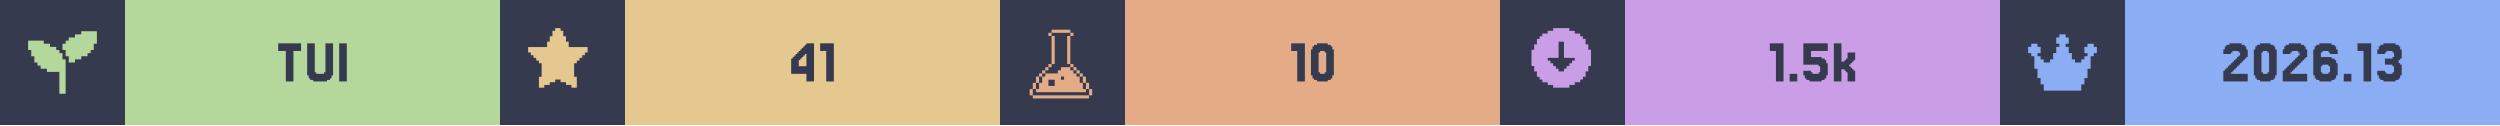
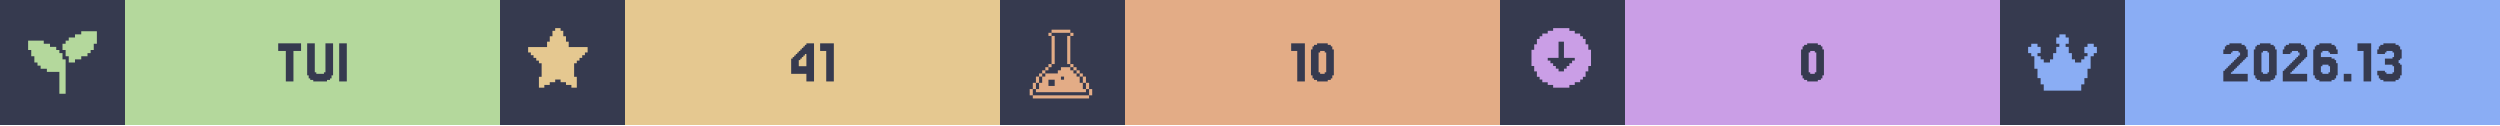
<svg xmlns="http://www.w3.org/2000/svg" width="1200" viewBox="0 0 200 10">
  <g>
    <rect width="200" height="10" fill="#363a4f" />
    <g class="badge" transform="translate(0 0)">
      <path transform="translate(2 2) scale(0.25)" fill="#b4d89c" d="M 18 2 L 18 3 L 16 3 L 16 4 L 14 4 L 14 5 L 13 5 L 13 6 L 12 6 L 12 8 L 13 8 L 13 10 L 14 10 L 14 12 L 16 12 L 16 11 L 18 11 L 18 10 L 20 10 L 20 9 L 21 9 L 21 8 L 22 8 L 22 6 L 23 6 L 23 2 L 18 2 z M 1 5 L 1 8 L 2 8 L 2 10 L 3 10 L 3 12 L 4 12 L 4 13 L 5 13 L 5 14 L 7 14 L 7 15 L 11 15 L 11 22 L 13 22 L 13 11 L 12 11 L 12 9 L 11 9 L 11 8 L 10 8 L 10 7 L 8 7 L 8 6 L 6 6 L 6 5 L 1 5 z" />
      <rect fill="#b4d89c" width="30" height="10" x="10" y="0" />
      <path fill="#363a4f" d="M24.085 3.467V4.077H23.476V6.516H22.866V4.077H22.256V3.467Z M25.305 5.785V5.907H25.915V5.785H26.037V3.467H26.646V6.029H26.524V6.272H26.402V6.394H26.159V6.516H25.061V6.394H24.817V6.272H24.695V6.029H24.573V3.467H25.183V5.785Z M27.744 3.467V6.516H27.134V3.467Z" />
    </g>
    <g class="badge" transform="translate(40 0)">
      <path transform="" fill="#e5c890" d="M5.929 6.145h.216v.866h-.433v-.217H5.28v-.216h-.432v-.216h-.433v.216H3.98v.216h-.433v.217h-.433v-.866h.217V5.063h-.217v-.216H2.9V4.63h-.217v-.216h-.216v-.217H2.25v-.432h1.515v-.433h.216v-.433h.216v-.433h.217V2.25h.433v.216h.216v.433h.216v.433h.217v.433H7.01v.432h-.217v.217h-.216v.216h-.216v.217h-.217v.216H5.93z" />
      <rect fill="#e5c890" width="30" height="10" x="10" y="0" />
      <path fill="#363a4f" d="M23.902 4.199V4.077H24.024V3.955H24.146V3.833H24.268V3.711H24.39V3.589H24.512V3.467H25.122V6.516H24.512V5.907H23.293V4.687H23.415V4.565H23.537V4.443H23.659V4.321H23.78V4.199ZM24.146 4.565V4.687H24.024V4.809H23.902V5.297H24.512V4.321H24.39V4.443H24.268V4.565Z M26.707 3.467V6.516H26.098V4.077H25.61V3.467Z" />
    </g>
    <g class="badge" transform="translate(80 0)">
      <path transform="translate(2 2) scale(0.25)" fill="#e3ac86" d="M 8.502 1.5 L 8.502 2.5 L 14.504 2.5 L 14.504 1.5 L 8.502 1.5 z M 14.504 2.5 L 14.504 3.5 L 15.504 3.5 L 15.504 2.5 L 14.504 2.5 z M 14.504 3.5 L 13.502 3.5 L 13.502 12.502 L 14.504 12.502 L 14.504 3.5 z M 14.504 12.502 L 14.504 13.502 L 15.504 13.502 L 15.504 12.502 L 14.504 12.502 z M 15.504 13.502 L 15.504 14.504 L 16.504 14.504 L 16.504 15.504 L 17.504 15.504 L 17.504 16.504 L 18.504 16.504 L 18.504 15.502 L 17.504 15.502 L 17.504 14.502 L 16.504 14.502 L 16.504 13.502 L 15.504 13.502 z M 18.504 16.504 L 18.504 18.504 L 19.504 18.504 L 19.504 16.504 L 18.504 16.504 z M 19.504 18.504 L 19.504 20.504 L 20.504 20.504 L 20.504 18.504 L 19.504 18.504 z M 20.504 20.504 L 20.504 22.504 L 21.504 22.504 L 21.504 20.504 L 20.504 20.504 z M 19.504 20.504 L 18.504 20.504 L 18.504 18.504 L 17.504 18.504 L 17.504 16.504 L 16.504 16.504 L 16.504 15.504 L 15.504 15.504 L 15.504 14.504 L 14.504 14.504 L 14.504 13.502 L 11.502 13.502 L 11.502 14.504 L 10.502 14.504 L 10.502 15.504 L 6.502 15.504 L 6.502 16.504 L 5.5 16.504 L 5.5 18.504 L 4.5 18.504 L 4.5 20.504 L 3.5 20.504 L 3.5 21.504 L 19.504 21.504 L 19.504 20.504 z M 3.5 20.504 L 3.5 18.504 L 2.5 18.504 L 2.5 20.504 L 3.5 20.504 z M 2.5 20.504 L 1.5 20.504 L 1.5 22.504 L 2.5 22.504 L 2.5 20.504 z M 3.5 18.504 L 4.5 18.504 L 4.5 16.504 L 3.5 16.504 L 3.5 18.504 z M 4.5 16.504 L 5.5 16.504 L 5.5 15.504 L 6.502 15.504 L 6.502 14.504 L 7.502 14.504 L 7.502 13.502 L 6.502 13.502 L 6.502 14.502 L 5.5 14.502 L 5.5 15.502 L 4.5 15.502 L 4.5 16.504 z M 7.502 13.502 L 8.502 13.502 L 8.502 12.502 L 7.502 12.502 L 7.502 13.502 z M 8.502 12.502 L 9.502 12.502 L 9.502 3.5 L 8.502 3.5 L 8.502 12.502 z M 8.502 3.5 L 8.502 2.5 L 7.502 2.5 L 7.502 3.5 L 8.502 3.5 z M 11.502 16.504 L 12.502 16.504 L 12.502 17.504 L 11.502 17.504 L 11.502 16.504 z M 7.502 17.504 L 9.502 17.504 L 9.502 19.504 L 7.502 19.504 L 7.502 17.504 z M 2.5 22.506 L 2.5 23.506 L 20.504 23.506 L 20.504 22.506 L 2.5 22.506 z" />
      <rect fill="#e3ac86" width="30" height="10" x="10" y="0" />
      <path fill="#363a4f" d="M24.39 3.467V6.516H23.78V4.077H23.293V3.467Z M26.585 6.029V6.272H26.463V6.394H26.22V6.516H25.366V6.394H25.122V6.272H25V6.029H24.878V3.955H25V3.711H25.122V3.589H25.366V3.467H26.22V3.589H26.463V3.711H26.585V3.955H26.707V6.029ZM25.61 5.785V5.907H25.976V5.785H26.098V4.199H25.976V4.077H25.61V4.199H25.488V5.785Z" />
    </g>
    <g class="badge" transform="translate(120 0)">
      <path transform="" fill="#ca9ee6" d="M5.55 6.794h.432v-.216h.433v-.216h.216v-.217h.217v-.433h.216V5.28h.217V3.981h-.217v-.433h-.216v-.433h-.217V2.9h-.216v-.217h-.433v-.216h-.433V2.25h-1.298v.216h-.433v.216h-.433V2.9h-.216v.216h-.217v.433h-.216v.433h-.217v1.298h.217v.433h.216v.433h.217v.217h.216v.216h.433v.216h.433v.217h1.298zm-1.083-1.298v-.217h-.216v-.216h-.217v-.216h-.216V4.63h.866V3.332h.432V4.63h.866v.217h-.216v.216h-.217v.216h-.216v.217h-.217v.216h-.432v-.216z" />
      <rect fill="#ca9ee6" width="30" height="10" x="10" y="0" />
-       <path fill="#363a4f" d="M22.683 3.467V6.516H22.073V4.077H21.585V3.467Z M23.78 5.907V6.516H23.171V5.907Z M24.878 5.663V5.785H25V5.907H25.488V5.785H25.61V5.297H25.488V5.175H24.268V3.467H26.22V4.077H24.878V4.565H25.732V4.687H25.976V4.809H26.098V5.053H26.22V6.029H26.098V6.272H25.976V6.394H25.732V6.516H24.756V6.394H24.512V6.272H24.39V6.029H24.268V5.663Z M27.561 4.931V4.809H27.683V4.687H27.805V4.199H28.415V4.809H28.293V4.931H28.171V5.053H28.049V5.175H27.927V5.297H28.049V5.419H28.171V5.541H28.293V5.663H28.415V6.516H27.805V5.785H27.683V5.663H27.561V5.541H27.317V6.516H26.707V3.467H27.317V4.931Z" />
+       <path fill="#363a4f" d="M25.793 6.029V6.272H25.671V6.394H25.427V6.516H24.573V6.394H24.329V6.272H24.207V6.029H24.085V3.955H24.207V3.711H24.329V3.589H24.573V3.467H25.427V3.589H25.671V3.711H25.793V3.955H25.915V6.029ZM24.817 5.785V5.907H25.183V5.785H25.305V4.199H25.183V4.077H24.817V4.199H24.695V5.785Z" />
    </g>
    <g class="badge" transform="translate(160 0)">
      <path transform="translate(2 2) scale(0.25)" fill="#8aadf4" d="M23 7v2h-1v1h-1v4h-1v3h-1v2h-1v2H6v-2H5v-2H4v-3H3v-4H2V9H1V7h1V6h2v1h1v2H4v1h1v1h1v1h2v-1h1V9h1V7h1V6h-1V4h1V3h2v1h1v2h-1v1h1v2h1v2h1v1h2v-1h1v-1h1V9h-1V7h1V6h2v1z" />
      <rect fill="#8aadf4" width="30" height="10" x="10" y="0" />
      <path fill="#363a4f" d="M18.598 5.663V5.785H18.476V5.907H19.817V6.516H17.866V5.663H17.988V5.541H18.11V5.419H18.232V5.297H18.354V5.175H18.476V5.053H18.598V4.931H18.72V4.809H18.841V4.687H18.963V4.565H19.085V4.443H19.207V4.199H19.085V4.077H18.598V4.199H18.476V4.321H17.866V3.955H17.988V3.711H18.11V3.589H18.354V3.467H19.329V3.589H19.573V3.711H19.695V3.955H19.817V4.565H19.695V4.687H19.573V4.809H19.451V4.931H19.329V5.053H19.207V5.175H19.085V5.297H18.963V5.419H18.841V5.541H18.72V5.663Z M22.012 6.029V6.272H21.89V6.394H21.646V6.516H20.793V6.394H20.549V6.272H20.427V6.029H20.305V3.955H20.427V3.711H20.549V3.589H20.793V3.467H21.646V3.589H21.89V3.711H22.012V3.955H22.134V6.029ZM21.037 5.785V5.907H21.402V5.785H21.524V4.199H21.402V4.077H21.037V4.199H20.915V5.785Z M23.354 5.663V5.785H23.232V5.907H24.573V6.516H22.622V5.663H22.744V5.541H22.866V5.419H22.988V5.297H23.11V5.175H23.232V5.053H23.354V4.931H23.476V4.809H23.598V4.687H23.72V4.565H23.841V4.443H23.963V4.199H23.841V4.077H23.354V4.199H23.232V4.321H22.622V3.955H22.744V3.711H22.866V3.589H23.11V3.467H24.085V3.589H24.329V3.711H24.451V3.955H24.573V4.565H24.451V4.687H24.329V4.809H24.207V4.931H24.085V5.053H23.963V5.175H23.841V5.297H23.72V5.419H23.598V5.541H23.476V5.663Z M25.793 5.785V5.907H26.28V5.785H26.402V5.297H26.28V5.175H25.793V5.297H25.671V5.785ZM25.671 4.565H26.524V4.687H26.768V4.809H26.89V5.053H27.012V6.029H26.89V6.272H26.768V6.394H26.524V6.516H25.549V6.394H25.305V6.272H25.183V6.029H25.061V3.955H25.183V3.711H25.305V3.589H25.549V3.467H26.524V3.589H26.768V3.711H26.89V3.955H27.012V4.321H26.402V4.199H26.28V4.077H25.793V4.199H25.671Z M28.11 5.907V6.516H27.5V5.907Z M29.695 3.467V6.516H29.085V4.077H28.598V3.467Z M30.793 5.663V5.785H30.915V5.907H31.402V5.785H31.524V5.297H31.402V5.175H30.793V4.687H31.402V4.565H31.524V4.199H31.402V4.077H30.915V4.199H30.793V4.321H30.183V3.955H30.305V3.711H30.427V3.589H30.671V3.467H31.646V3.589H31.89V3.711H32.012V3.955H32.134V4.687H32.012V4.809H31.89V5.053H32.012V5.175H32.134V6.029H32.012V6.272H31.89V6.394H31.646V6.516H30.671V6.394H30.427V6.272H30.305V6.029H30.183V5.663Z" />
    </g>
  </g>
</svg>
